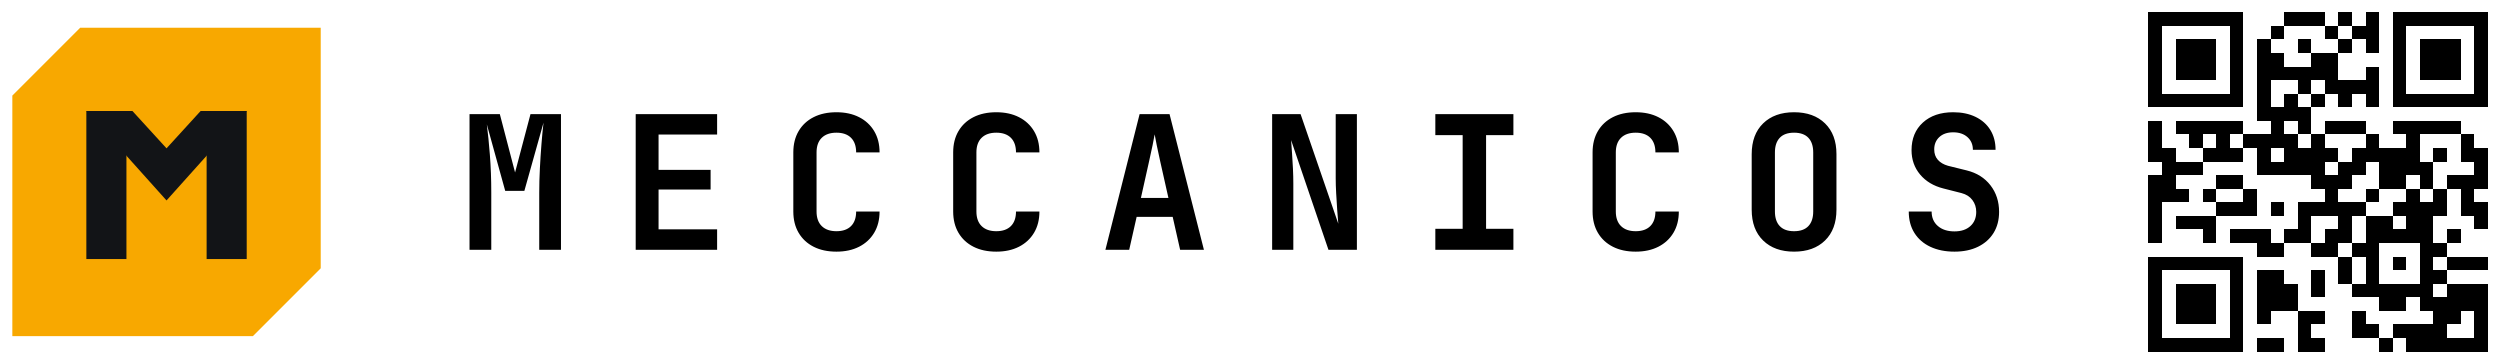
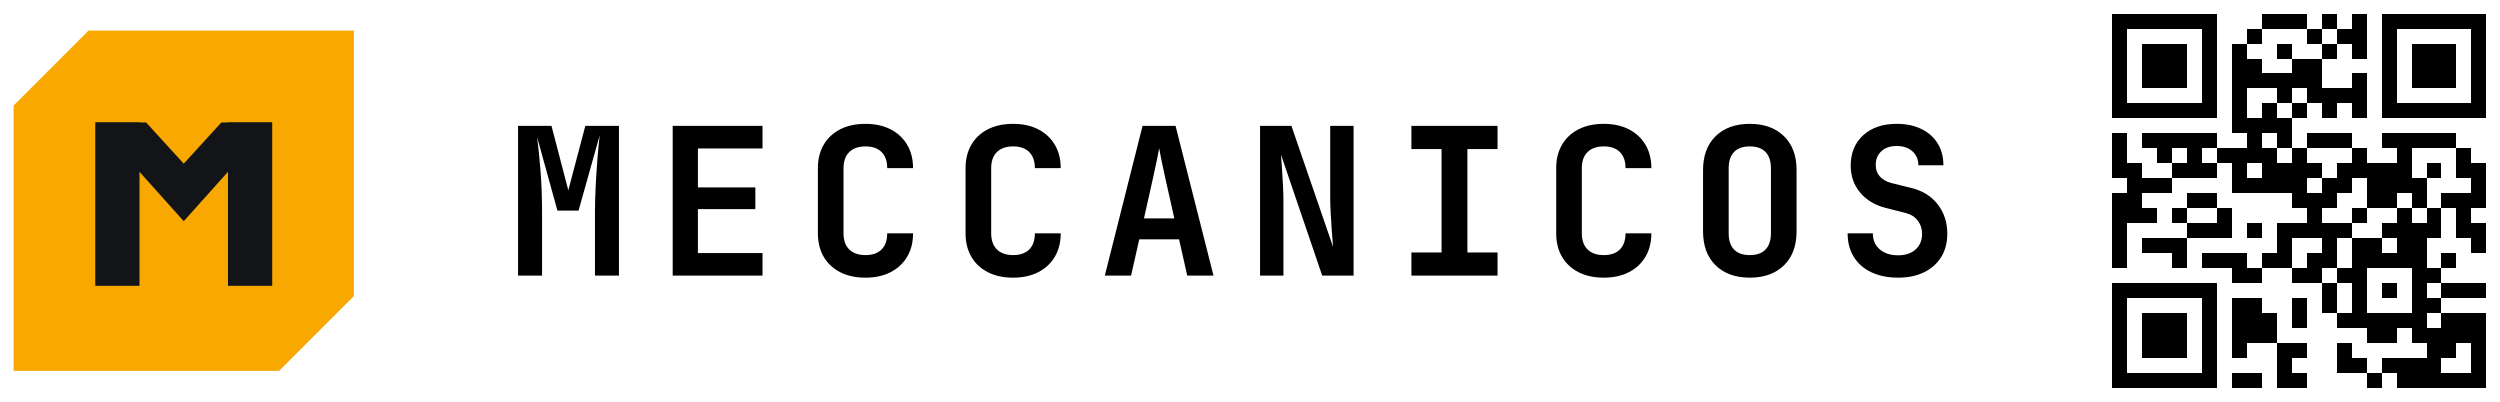
- <svg xmlns="http://www.w3.org/2000/svg" viewBox="-4.00 -9.00 810.68 118.00">
+ <svg xmlns="http://www.w3.org/2000/svg" viewBox="-4.00 -9.00 734.74 118.00">
  <polygon fill="#f8a800" points="22.00,0.00 100.00,0.00 100.00,78.00 78.00,100.00 0.00,100.00 0.00,22.00" />
  <rect fill="#121417" x="24.00" y="27.00" width="13.00" height="48.00" />
  <rect fill="#121417" x="63.00" y="27.00" width="13.00" height="48.00" />
  <polygon fill="#121417" points="24.00,27.00 38.95,27.00 50.00,39.10 61.05,27.00 76.00,27.00 50.00,56.00" />
-   <path fill="#000000" d="M148.255 72.0V28.0H158.079L163.022 46.926L168.025 28.0H177.91V72.0H170.858V53.496Q170.858 49.699 171.068 45.63Q171.279 41.562 171.581 37.734Q171.882 33.907 172.244 30.773L166.036 52.893H159.827L153.86 31.315Q154.403 35.474 154.855 41.23Q155.307 46.986 155.307 53.496V72.0ZM202.14 72.0V28.0H228.54V34.63H209.553V46.082H226.43V52.471H209.553V65.37H228.54V72.0ZM267.236 72.603Q262.956 72.603 259.822 71.005Q256.688 69.408 254.97 66.485Q253.252 63.562 253.252 59.584V40.416Q253.252 36.438 254.97 33.515Q256.688 30.592 259.822 28.995Q262.956 27.397 267.236 27.397Q271.455 27.397 274.589 28.995Q277.723 30.592 279.471 33.515Q281.219 36.438 281.219 40.416H273.625Q273.625 37.342 271.967 35.685Q270.31 34.027 267.236 34.027Q264.162 34.027 262.474 35.685Q260.786 37.342 260.786 40.416V59.584Q260.786 62.658 262.474 64.315Q264.162 65.973 267.236 65.973Q270.31 65.973 271.967 64.315Q273.625 62.658 273.625 59.584H281.219Q281.219 63.562 279.471 66.485Q277.723 69.408 274.589 71.005Q271.455 72.603 267.236 72.603ZM319.071 72.603Q314.792 72.603 311.658 71.005Q308.523 69.408 306.805 66.485Q305.088 63.562 305.088 59.584V40.416Q305.088 36.438 306.805 33.515Q308.523 30.592 311.658 28.995Q314.792 27.397 319.071 27.397Q323.29 27.397 326.425 28.995Q329.559 30.592 331.307 33.515Q333.055 36.438 333.055 40.416H325.46Q325.46 37.342 323.803 35.685Q322.145 34.027 319.071 34.027Q315.997 34.027 314.31 35.685Q312.622 37.342 312.622 40.416V59.584Q312.622 62.658 314.31 64.315Q315.997 65.973 319.071 65.973Q322.145 65.973 323.803 64.315Q325.46 62.658 325.46 59.584H333.055Q333.055 63.562 331.307 66.485Q329.559 69.408 326.425 71.005Q323.29 72.603 319.071 72.603ZM354.452 72.0 365.542 28.0H375.247L386.397 72.0H378.682L376.271 61.332H364.578L362.167 72.0ZM365.964 55.184H374.885L372.233 43.37Q371.57 40.416 371.088 38.036Q370.605 35.655 370.425 34.57Q370.244 35.655 369.762 38.036Q369.279 40.416 368.616 43.31ZM408.518 72.0V28.0H417.74L429.975 63.562Q429.795 61.633 429.614 59.011Q429.433 56.389 429.282 53.677Q429.132 50.964 429.132 48.855V28.0H436.003V72.0H426.781L414.666 36.438Q414.786 38.186 414.967 40.658Q415.148 43.129 415.268 45.721Q415.389 48.312 415.389 50.482V72.0ZM461.438 72.0V65.189H470.299V34.811H461.438V28.0H486.753V34.811H477.893V65.189H486.753V72.0ZM526.414 72.603Q522.134 72.603 519.0 71.005Q515.866 69.408 514.148 66.485Q512.43 63.562 512.43 59.584V40.416Q512.43 36.438 514.148 33.515Q515.866 30.592 519.0 28.995Q522.134 27.397 526.414 27.397Q530.633 27.397 533.767 28.995Q536.901 30.592 538.649 33.515Q540.397 36.438 540.397 40.416H532.803Q532.803 37.342 531.145 35.685Q529.488 34.027 526.414 34.027Q523.34 34.027 521.652 35.685Q519.964 37.342 519.964 40.416V59.584Q519.964 62.658 521.652 64.315Q523.34 65.973 526.414 65.973Q529.488 65.973 531.145 64.315Q532.803 62.658 532.803 59.584H540.397Q540.397 63.562 538.649 66.485Q536.901 69.408 533.767 71.005Q530.633 72.603 526.414 72.603ZM577.767 72.603Q571.438 72.603 567.732 68.986Q564.025 65.37 564.025 58.981V41.019Q564.025 34.63 567.732 31.014Q571.438 27.397 577.767 27.397Q584.096 27.397 587.803 31.014Q591.51 34.63 591.51 40.959V58.981Q591.51 65.37 587.803 68.986Q584.096 72.603 577.767 72.603ZM577.767 65.973Q580.841 65.973 582.408 64.315Q583.975 62.658 583.975 59.584V40.416Q583.975 37.342 582.408 35.685Q580.841 34.027 577.767 34.027Q574.693 34.027 573.126 35.685Q571.559 37.342 571.559 40.416V59.584Q571.559 62.658 573.126 64.315Q574.693 65.973 577.767 65.973ZM629.784 72.603Q625.323 72.603 621.978 71.036Q618.633 69.468 616.795 66.545Q614.956 63.622 614.956 59.584H622.37Q622.37 62.537 624.389 64.285Q626.408 66.033 629.784 66.033Q633.038 66.033 634.937 64.315Q636.836 62.597 636.836 59.704Q636.836 57.534 635.6 55.877Q634.364 54.219 632.074 53.616L626.167 52.11Q621.405 50.904 618.633 47.589Q615.86 44.274 615.86 39.693Q615.86 34.088 619.537 30.742Q623.214 27.397 629.362 27.397Q633.521 27.397 636.625 28.904Q639.729 30.411 641.416 33.153Q643.104 35.896 643.104 39.573H635.751Q635.751 37.041 634.003 35.474Q632.255 33.907 629.362 33.907Q626.529 33.907 624.871 35.444Q623.214 36.981 623.214 39.452Q623.214 41.501 624.389 42.827Q625.564 44.153 627.674 44.756L633.762 46.263Q638.644 47.468 641.447 51.085Q644.249 54.701 644.249 59.704Q644.249 63.622 642.471 66.515Q640.693 69.408 637.438 71.005Q634.184 72.603 629.784 72.603Z" />
-   <path fill="#000000" shape-rendering="crispEdges" d="M692.685 -5.000h30.800v4.400h-30.800zM736.685 -5.000h13.200v4.400h-13.200zM754.285 -5.000h4.400v4.400h-4.400zM763.085 -5.000h4.400v4.400h-4.400zM771.885 -5.000h30.800v4.400h-30.800zM692.685 -0.600h4.400v4.400h-4.400zM719.085 -0.600h4.400v4.400h-4.400zM732.285 -0.600h4.400v4.400h-4.400zM749.885 -0.600h4.400v4.400h-4.400zM758.685 -0.600h8.800v4.400h-8.800zM771.885 -0.600h4.400v4.400h-4.400zM798.285 -0.600h4.400v4.400h-4.400zM692.685 3.800h4.400v4.400h-4.400zM701.485 3.800h13.200v4.400h-13.200zM719.085 3.800h4.400v4.400h-4.400zM727.885 3.800h4.400v4.400h-4.400zM741.085 3.800h4.400v4.400h-4.400zM754.285 3.800h4.400v4.400h-4.400zM763.085 3.800h4.400v4.400h-4.400zM771.885 3.800h4.400v4.400h-4.400zM780.685 3.800h13.200v4.400h-13.200zM798.285 3.800h4.400v4.400h-4.400zM692.685 8.200h4.400v4.400h-4.400zM701.485 8.200h13.200v4.400h-13.200zM719.085 8.200h4.400v4.400h-4.400zM727.885 8.200h8.800v4.400h-8.800zM745.485 8.200h8.800v4.400h-8.800zM771.885 8.200h4.400v4.400h-4.400zM780.685 8.200h13.200v4.400h-13.200zM798.285 8.200h4.400v4.400h-4.400zM692.685 12.600h4.400v4.400h-4.400zM701.485 12.600h13.200v4.400h-13.200zM719.085 12.600h4.400v4.400h-4.400zM727.885 12.600h26.400v4.400h-26.400zM763.085 12.600h4.400v4.400h-4.400zM771.885 12.600h4.400v4.400h-4.400zM780.685 12.600h13.200v4.400h-13.200zM798.285 12.600h4.400v4.400h-4.400zM692.685 17.000h4.400v4.400h-4.400zM719.085 17.000h4.400v4.400h-4.400zM727.885 17.000h4.400v4.400h-4.400zM741.085 17.000h4.400v4.400h-4.400zM749.885 17.000h17.600v4.400h-17.600zM771.885 17.000h4.400v4.400h-4.400zM798.285 17.000h4.400v4.400h-4.400zM692.685 21.400h30.800v4.400h-30.800zM727.885 21.400h4.400v4.400h-4.400zM736.685 21.400h4.400v4.400h-4.400zM745.485 21.400h4.400v4.400h-4.400zM754.285 21.400h4.400v4.400h-4.400zM763.085 21.400h4.400v4.400h-4.400zM771.885 21.400h30.800v4.400h-30.800zM727.885 25.800h17.600v4.400h-17.600zM692.685 30.200h4.400v4.400h-4.400zM701.485 30.200h22.000v4.400h-22.000zM732.285 30.200h4.400v4.400h-4.400zM741.085 30.200h4.400v4.400h-4.400zM749.885 30.200h13.200v4.400h-13.200zM771.885 30.200h22.000v4.400h-22.000zM692.685 34.600h4.400v4.400h-4.400zM705.885 34.600h4.400v4.400h-4.400zM714.685 34.600h4.400v4.400h-4.400zM723.485 34.600h17.600v4.400h-17.600zM745.485 34.600h4.400v4.400h-4.400zM763.085 34.600h4.400v4.400h-4.400zM776.285 34.600h4.400v4.400h-4.400zM793.885 34.600h4.400v4.400h-4.400zM692.685 39.000h8.800v4.400h-8.800zM710.285 39.000h13.200v4.400h-13.200zM727.885 39.000h4.400v4.400h-4.400zM736.685 39.000h17.600v4.400h-17.600zM758.685 39.000h22.000v4.400h-22.000zM785.085 39.000h4.400v4.400h-4.400zM793.885 39.000h8.800v4.400h-8.800zM697.085 43.400h13.200v4.400h-13.200zM727.885 43.400h22.000v4.400h-22.000zM754.285 43.400h8.800v4.400h-8.800zM767.485 43.400h17.600v4.400h-17.600zM798.285 43.400h4.400v4.400h-4.400zM692.685 47.800h8.800v4.400h-8.800zM714.685 47.800h8.800v4.400h-8.800zM745.485 47.800h13.200v4.400h-13.200zM767.485 47.800h8.800v4.400h-8.800zM780.685 47.800h4.400v4.400h-4.400zM789.485 47.800h13.200v4.400h-13.200zM692.685 52.200h13.200v4.400h-13.200zM710.285 52.200h4.400v4.400h-4.400zM723.485 52.200h4.400v4.400h-4.400zM749.885 52.200h4.400v4.400h-4.400zM763.085 52.200h4.400v4.400h-4.400zM776.285 52.200h4.400v4.400h-4.400zM785.085 52.200h4.400v4.400h-4.400zM793.885 52.200h4.400v4.400h-4.400zM692.685 56.600h4.400v4.400h-4.400zM714.685 56.600h13.200v4.400h-13.200zM732.285 56.600h4.400v4.400h-4.400zM741.085 56.600h22.000v4.400h-22.000zM771.885 56.600h17.600v4.400h-17.600zM793.885 56.600h8.800v4.400h-8.800zM692.685 61.000h4.400v4.400h-4.400zM701.485 61.000h13.200v4.400h-13.200zM741.085 61.000h4.400v4.400h-4.400zM754.285 61.000h4.400v4.400h-4.400zM763.085 61.000h8.800v4.400h-8.800zM776.285 61.000h8.800v4.400h-8.800zM798.285 61.000h4.400v4.400h-4.400zM692.685 65.400h4.400v4.400h-4.400zM710.285 65.400h4.400v4.400h-4.400zM719.085 65.400h13.200v4.400h-13.200zM736.685 65.400h8.800v4.400h-8.800zM749.885 65.400h8.800v4.400h-8.800zM763.085 65.400h22.000v4.400h-22.000zM789.485 65.400h4.400v4.400h-4.400zM727.885 69.800h8.800v4.400h-8.800zM745.485 69.800h8.800v4.400h-8.800zM758.685 69.800h8.800v4.400h-8.800zM780.685 69.800h8.800v4.400h-8.800zM692.685 74.200h30.800v4.400h-30.800zM754.285 74.200h4.400v4.400h-4.400zM763.085 74.200h4.400v4.400h-4.400zM771.885 74.200h4.400v4.400h-4.400zM780.685 74.200h4.400v4.400h-4.400zM789.485 74.200h13.200v4.400h-13.200zM692.685 78.600h4.400v4.400h-4.400zM719.085 78.600h4.400v4.400h-4.400zM727.885 78.600h8.800v4.400h-8.800zM745.485 78.600h4.400v4.400h-4.400zM754.285 78.600h4.400v4.400h-4.400zM763.085 78.600h4.400v4.400h-4.400zM780.685 78.600h8.800v4.400h-8.800zM692.685 83.000h4.400v4.400h-4.400zM701.485 83.000h13.200v4.400h-13.200zM719.085 83.000h4.400v4.400h-4.400zM727.885 83.000h13.200v4.400h-13.200zM745.485 83.000h4.400v4.400h-4.400zM758.685 83.000h26.400v4.400h-26.400zM789.485 83.000h13.200v4.400h-13.200zM692.685 87.400h4.400v4.400h-4.400zM701.485 87.400h13.200v4.400h-13.200zM719.085 87.400h4.400v4.400h-4.400zM727.885 87.400h13.200v4.400h-13.200zM767.485 87.400h8.800v4.400h-8.800zM780.685 87.400h22.000v4.400h-22.000zM692.685 91.800h4.400v4.400h-4.400zM701.485 91.800h13.200v4.400h-13.200zM719.085 91.800h4.400v4.400h-4.400zM727.885 91.800h4.400v4.400h-4.400zM741.085 91.800h8.800v4.400h-8.800zM758.685 91.800h4.400v4.400h-4.400zM785.085 91.800h8.800v4.400h-8.800zM798.285 91.800h4.400v4.400h-4.400zM692.685 96.200h4.400v4.400h-4.400zM719.085 96.200h4.400v4.400h-4.400zM741.085 96.200h4.400v4.400h-4.400zM758.685 96.200h8.800v4.400h-8.800zM771.885 96.200h17.600v4.400h-17.600zM798.285 96.200h4.400v4.400h-4.400zM692.685 100.600h30.800v4.400h-30.800zM727.885 100.600h8.800v4.400h-8.800zM741.085 100.600h8.800v4.400h-8.800zM767.485 100.600h4.400v4.400h-4.400zM776.285 100.600h26.400v4.400h-26.400z" />
+   <path fill="#000000" d="M148.255 72.0V28.0H158.079L163.022 46.926L168.025 28.0H177.91V72.0H170.858V53.496Q170.858 49.699 171.068 45.63Q171.279 41.562 171.581 37.734Q171.882 33.907 172.244 30.773L166.036 52.893H159.827L153.86 31.315Q154.403 35.474 154.855 41.23Q155.307 46.986 155.307 53.496V72.0ZM193.701 72.0V28.0H220.101V34.63H201.115V46.082H217.992V52.471H201.115V65.37H220.101V72.0ZM250.359 72.603Q246.079 72.603 242.945 71.005Q239.811 69.408 238.093 66.485Q236.375 63.562 236.375 59.584V40.416Q236.375 36.438 238.093 33.515Q239.811 30.592 242.945 28.995Q246.079 27.397 250.359 27.397Q254.578 27.397 257.712 28.995Q260.847 30.592 262.595 33.515Q264.342 36.438 264.342 40.416H256.748Q256.748 37.342 255.09 35.685Q253.433 34.027 250.359 34.027Q247.285 34.027 245.597 35.685Q243.91 37.342 243.91 40.416V59.584Q243.91 62.658 245.597 64.315Q247.285 65.973 250.359 65.973Q253.433 65.973 255.09 64.315Q256.748 62.658 256.748 59.584H264.342Q264.342 63.562 262.595 66.485Q260.847 69.408 257.712 71.005Q254.578 72.603 250.359 72.603ZM293.756 72.603Q289.477 72.603 286.342 71.005Q283.208 69.408 281.49 66.485Q279.773 63.562 279.773 59.584V40.416Q279.773 36.438 281.49 33.515Q283.208 30.592 286.342 28.995Q289.477 27.397 293.756 27.397Q297.975 27.397 301.11 28.995Q304.244 30.592 305.992 33.515Q307.74 36.438 307.74 40.416H300.145Q300.145 37.342 298.488 35.685Q296.83 34.027 293.756 34.027Q290.682 34.027 288.995 35.685Q287.307 37.342 287.307 40.416V59.584Q287.307 62.658 288.995 64.315Q290.682 65.973 293.756 65.973Q296.83 65.973 298.488 64.315Q300.145 62.658 300.145 59.584H307.74Q307.74 63.562 305.992 66.485Q304.244 69.408 301.11 71.005Q297.975 72.603 293.756 72.603ZM320.699 72.0 331.789 28.0H341.493L352.644 72.0H344.929L342.518 61.332H330.825L328.414 72.0ZM332.211 55.184H341.132L338.479 43.37Q337.816 40.416 337.334 38.036Q336.852 35.655 336.671 34.57Q336.49 35.655 336.008 38.036Q335.526 40.416 334.863 43.31ZM366.326 72.0V28.0H375.548L387.784 63.562Q387.603 61.633 387.422 59.011Q387.241 56.389 387.09 53.677Q386.94 50.964 386.94 48.855V28.0H393.811V72.0H384.589L372.474 36.438Q372.595 38.186 372.775 40.658Q372.956 43.129 373.077 45.721Q373.197 48.312 373.197 50.482V72.0ZM410.808 72.0V65.189H419.668V34.811H410.808V28.0H436.123V34.811H427.263V65.189H436.123V72.0ZM467.345 72.603Q463.066 72.603 459.932 71.005Q456.797 69.408 455.079 66.485Q453.362 63.562 453.362 59.584V40.416Q453.362 36.438 455.079 33.515Q456.797 30.592 459.932 28.995Q463.066 27.397 467.345 27.397Q471.564 27.397 474.699 28.995Q477.833 30.592 479.581 33.515Q481.329 36.438 481.329 40.416H473.734Q473.734 37.342 472.077 35.685Q470.419 34.027 467.345 34.027Q464.271 34.027 462.584 35.685Q460.896 37.342 460.896 40.416V59.584Q460.896 62.658 462.584 64.315Q464.271 65.973 467.345 65.973Q470.419 65.973 472.077 64.315Q473.734 62.658 473.734 59.584H481.329Q481.329 63.562 479.581 66.485Q477.833 69.408 474.699 71.005Q471.564 72.603 467.345 72.603ZM510.26 72.603Q503.932 72.603 500.225 68.986Q496.518 65.37 496.518 58.981V41.019Q496.518 34.63 500.225 31.014Q503.932 27.397 510.26 27.397Q516.589 27.397 520.296 31.014Q524.003 34.63 524.003 40.959V58.981Q524.003 65.37 520.296 68.986Q516.589 72.603 510.26 72.603ZM510.26 65.973Q513.334 65.973 514.901 64.315Q516.468 62.658 516.468 59.584V40.416Q516.468 37.342 514.901 35.685Q513.334 34.027 510.26 34.027Q507.186 34.027 505.619 35.685Q504.052 37.342 504.052 40.416V59.584Q504.052 62.658 505.619 64.315Q507.186 65.973 510.26 65.973ZM553.838 72.603Q549.378 72.603 546.033 71.036Q542.688 69.468 540.849 66.545Q539.011 63.622 539.011 59.584H546.425Q546.425 62.537 548.444 64.285Q550.463 66.033 553.838 66.033Q557.093 66.033 558.992 64.315Q560.89 62.597 560.89 59.704Q560.89 57.534 559.655 55.877Q558.419 54.219 556.129 53.616L550.222 52.11Q545.46 50.904 542.688 47.589Q539.915 44.274 539.915 39.693Q539.915 34.088 543.592 30.742Q547.268 27.397 553.416 27.397Q557.575 27.397 560.679 28.904Q563.784 30.411 565.471 33.153Q567.159 35.896 567.159 39.573H559.805Q559.805 37.041 558.058 35.474Q556.31 33.907 553.416 33.907Q550.584 33.907 548.926 35.444Q547.268 36.981 547.268 39.452Q547.268 41.501 548.444 42.827Q549.619 44.153 551.729 44.756L557.816 46.263Q562.699 47.468 565.501 51.085Q568.304 54.701 568.304 59.704Q568.304 63.622 566.526 66.515Q564.748 69.408 561.493 71.005Q558.238 72.603 553.838 72.603Z" />
+   <path fill="#000000" shape-rendering="crispEdges" d="M616.740 -5.000h30.800v4.400h-30.800zM660.740 -5.000h13.200v4.400h-13.200zM678.340 -5.000h4.400v4.400h-4.400zM687.140 -5.000h4.400v4.400h-4.400zM695.940 -5.000h30.800v4.400h-30.800zM616.740 -0.600h4.400v4.400h-4.400zM643.140 -0.600h4.400v4.400h-4.400zM656.340 -0.600h4.400v4.400h-4.400zM673.940 -0.600h4.400v4.400h-4.400zM682.740 -0.600h8.800v4.400h-8.800zM695.940 -0.600h4.400v4.400h-4.400zM722.340 -0.600h4.400v4.400h-4.400zM616.740 3.800h4.400v4.400h-4.400zM625.540 3.800h13.200v4.400h-13.200zM643.140 3.800h4.400v4.400h-4.400zM651.940 3.800h4.400v4.400h-4.400zM665.140 3.800h4.400v4.400h-4.400zM678.340 3.800h4.400v4.400h-4.400zM687.140 3.800h4.400v4.400h-4.400zM695.940 3.800h4.400v4.400h-4.400zM704.740 3.800h13.200v4.400h-13.200zM722.340 3.800h4.400v4.400h-4.400zM616.740 8.200h4.400v4.400h-4.400zM625.540 8.200h13.200v4.400h-13.200zM643.140 8.200h4.400v4.400h-4.400zM651.940 8.200h8.800v4.400h-8.800zM669.540 8.200h8.800v4.400h-8.800zM695.940 8.200h4.400v4.400h-4.400zM704.740 8.200h13.200v4.400h-13.200zM722.340 8.200h4.400v4.400h-4.400zM616.740 12.600h4.400v4.400h-4.400zM625.540 12.600h13.200v4.400h-13.200zM643.140 12.600h4.400v4.400h-4.400zM651.940 12.600h26.400v4.400h-26.400zM687.140 12.600h4.400v4.400h-4.400zM695.940 12.600h4.400v4.400h-4.400zM704.740 12.600h13.200v4.400h-13.200zM722.340 12.600h4.400v4.400h-4.400zM616.740 17.000h4.400v4.400h-4.400zM643.140 17.000h4.400v4.400h-4.400zM651.940 17.000h4.400v4.400h-4.400zM665.140 17.000h4.400v4.400h-4.400zM673.940 17.000h17.600v4.400h-17.600zM695.940 17.000h4.400v4.400h-4.400zM722.340 17.000h4.400v4.400h-4.400zM616.740 21.400h30.800v4.400h-30.800zM651.940 21.400h4.400v4.400h-4.400zM660.740 21.400h4.400v4.400h-4.400zM669.540 21.400h4.400v4.400h-4.400zM678.340 21.400h4.400v4.400h-4.400zM687.140 21.400h4.400v4.400h-4.400zM695.940 21.400h30.800v4.400h-30.800zM651.940 25.800h17.600v4.400h-17.600zM616.740 30.200h4.400v4.400h-4.400zM625.540 30.200h22.000v4.400h-22.000zM656.340 30.200h4.400v4.400h-4.400zM665.140 30.200h4.400v4.400h-4.400zM673.940 30.200h13.200v4.400h-13.200zM695.940 30.200h22.000v4.400h-22.000zM616.740 34.600h4.400v4.400h-4.400zM629.940 34.600h4.400v4.400h-4.400zM638.740 34.600h4.400v4.400h-4.400zM647.540 34.600h17.600v4.400h-17.600zM669.540 34.600h4.400v4.400h-4.400zM687.140 34.600h4.400v4.400h-4.400zM700.340 34.600h4.400v4.400h-4.400zM717.940 34.600h4.400v4.400h-4.400zM616.740 39.000h8.800v4.400h-8.800zM634.340 39.000h13.200v4.400h-13.200zM651.940 39.000h4.400v4.400h-4.400zM660.740 39.000h17.600v4.400h-17.600zM682.740 39.000h22.000v4.400h-22.000zM709.140 39.000h4.400v4.400h-4.400zM717.940 39.000h8.800v4.400h-8.800zM621.140 43.400h13.200v4.400h-13.200zM651.940 43.400h22.000v4.400h-22.000zM678.340 43.400h8.800v4.400h-8.800zM691.540 43.400h17.600v4.400h-17.600zM722.340 43.400h4.400v4.400h-4.400zM616.740 47.800h8.800v4.400h-8.800zM638.740 47.800h8.800v4.400h-8.800zM669.540 47.800h13.200v4.400h-13.200zM691.540 47.800h8.800v4.400h-8.800zM704.740 47.800h4.400v4.400h-4.400zM713.540 47.800h13.200v4.400h-13.200zM616.740 52.200h13.200v4.400h-13.200zM634.340 52.200h4.400v4.400h-4.400zM647.540 52.200h4.400v4.400h-4.400zM673.940 52.200h4.400v4.400h-4.400zM687.140 52.200h4.400v4.400h-4.400zM700.340 52.200h4.400v4.400h-4.400zM709.140 52.200h4.400v4.400h-4.400zM717.940 52.200h4.400v4.400h-4.400zM616.740 56.600h4.400v4.400h-4.400zM638.740 56.600h13.200v4.400h-13.200zM656.340 56.600h4.400v4.400h-4.400zM665.140 56.600h22.000v4.400h-22.000zM695.940 56.600h17.600v4.400h-17.600zM717.940 56.600h8.800v4.400h-8.800zM616.740 61.000h4.400v4.400h-4.400zM625.540 61.000h13.200v4.400h-13.200zM665.140 61.000h4.400v4.400h-4.400zM678.340 61.000h4.400v4.400h-4.400zM687.140 61.000h8.800v4.400h-8.800zM700.340 61.000h8.800v4.400h-8.800zM722.340 61.000h4.400v4.400h-4.400zM616.740 65.400h4.400v4.400h-4.400zM634.340 65.400h4.400v4.400h-4.400zM643.140 65.400h13.200v4.400h-13.200zM660.740 65.400h8.800v4.400h-8.800zM673.940 65.400h8.800v4.400h-8.800zM687.140 65.400h22.000v4.400h-22.000zM713.540 65.400h4.400v4.400h-4.400zM651.940 69.800h8.800v4.400h-8.800zM669.540 69.800h8.800v4.400h-8.800zM682.740 69.800h8.800v4.400h-8.800zM704.740 69.800h8.800v4.400h-8.800zM616.740 74.200h30.800v4.400h-30.800zM678.340 74.200h4.400v4.400h-4.400zM687.140 74.200h4.400v4.400h-4.400zM695.940 74.200h4.400v4.400h-4.400zM704.740 74.200h4.400v4.400h-4.400zM713.540 74.200h13.200v4.400h-13.200zM616.740 78.600h4.400v4.400h-4.400zM643.140 78.600h4.400v4.400h-4.400zM651.940 78.600h8.800v4.400h-8.800zM669.540 78.600h4.400v4.400h-4.400zM678.340 78.600h4.400v4.400h-4.400zM687.140 78.600h4.400v4.400h-4.400zM704.740 78.600h8.800v4.400h-8.800zM616.740 83.000h4.400v4.400h-4.400zM625.540 83.000h13.200v4.400h-13.200zM643.140 83.000h4.400v4.400h-4.400zM651.940 83.000h13.200v4.400h-13.200zM669.540 83.000h4.400v4.400h-4.400zM682.740 83.000h26.400v4.400h-26.400zM713.540 83.000h13.200v4.400h-13.200zM616.740 87.400h4.400v4.400h-4.400zM625.540 87.400h13.200v4.400h-13.200zM643.140 87.400h4.400v4.400h-4.400zM651.940 87.400h13.200v4.400h-13.200zM691.540 87.400h8.800v4.400h-8.800zM704.740 87.400h22.000v4.400h-22.000zM616.740 91.800h4.400v4.400h-4.400zM625.540 91.800h13.200v4.400h-13.200zM643.140 91.800h4.400v4.400h-4.400zM651.940 91.800h4.400v4.400h-4.400zM665.140 91.800h8.800v4.400h-8.800zM682.740 91.800h4.400v4.400h-4.400zM709.140 91.800h8.800v4.400h-8.800zM722.340 91.800h4.400v4.400h-4.400zM616.740 96.200h4.400v4.400h-4.400zM643.140 96.200h4.400v4.400h-4.400zM665.140 96.200h4.400v4.400h-4.400zM682.740 96.200h8.800v4.400h-8.800zM695.940 96.200h17.600v4.400h-17.600zM722.340 96.200h4.400v4.400h-4.400zM616.740 100.600h30.800v4.400h-30.800zM651.940 100.600h8.800v4.400h-8.800zM665.140 100.600h8.800v4.400h-8.800zM691.540 100.600h4.400v4.400h-4.400zM700.340 100.600h26.400v4.400h-26.400z" />
</svg>
